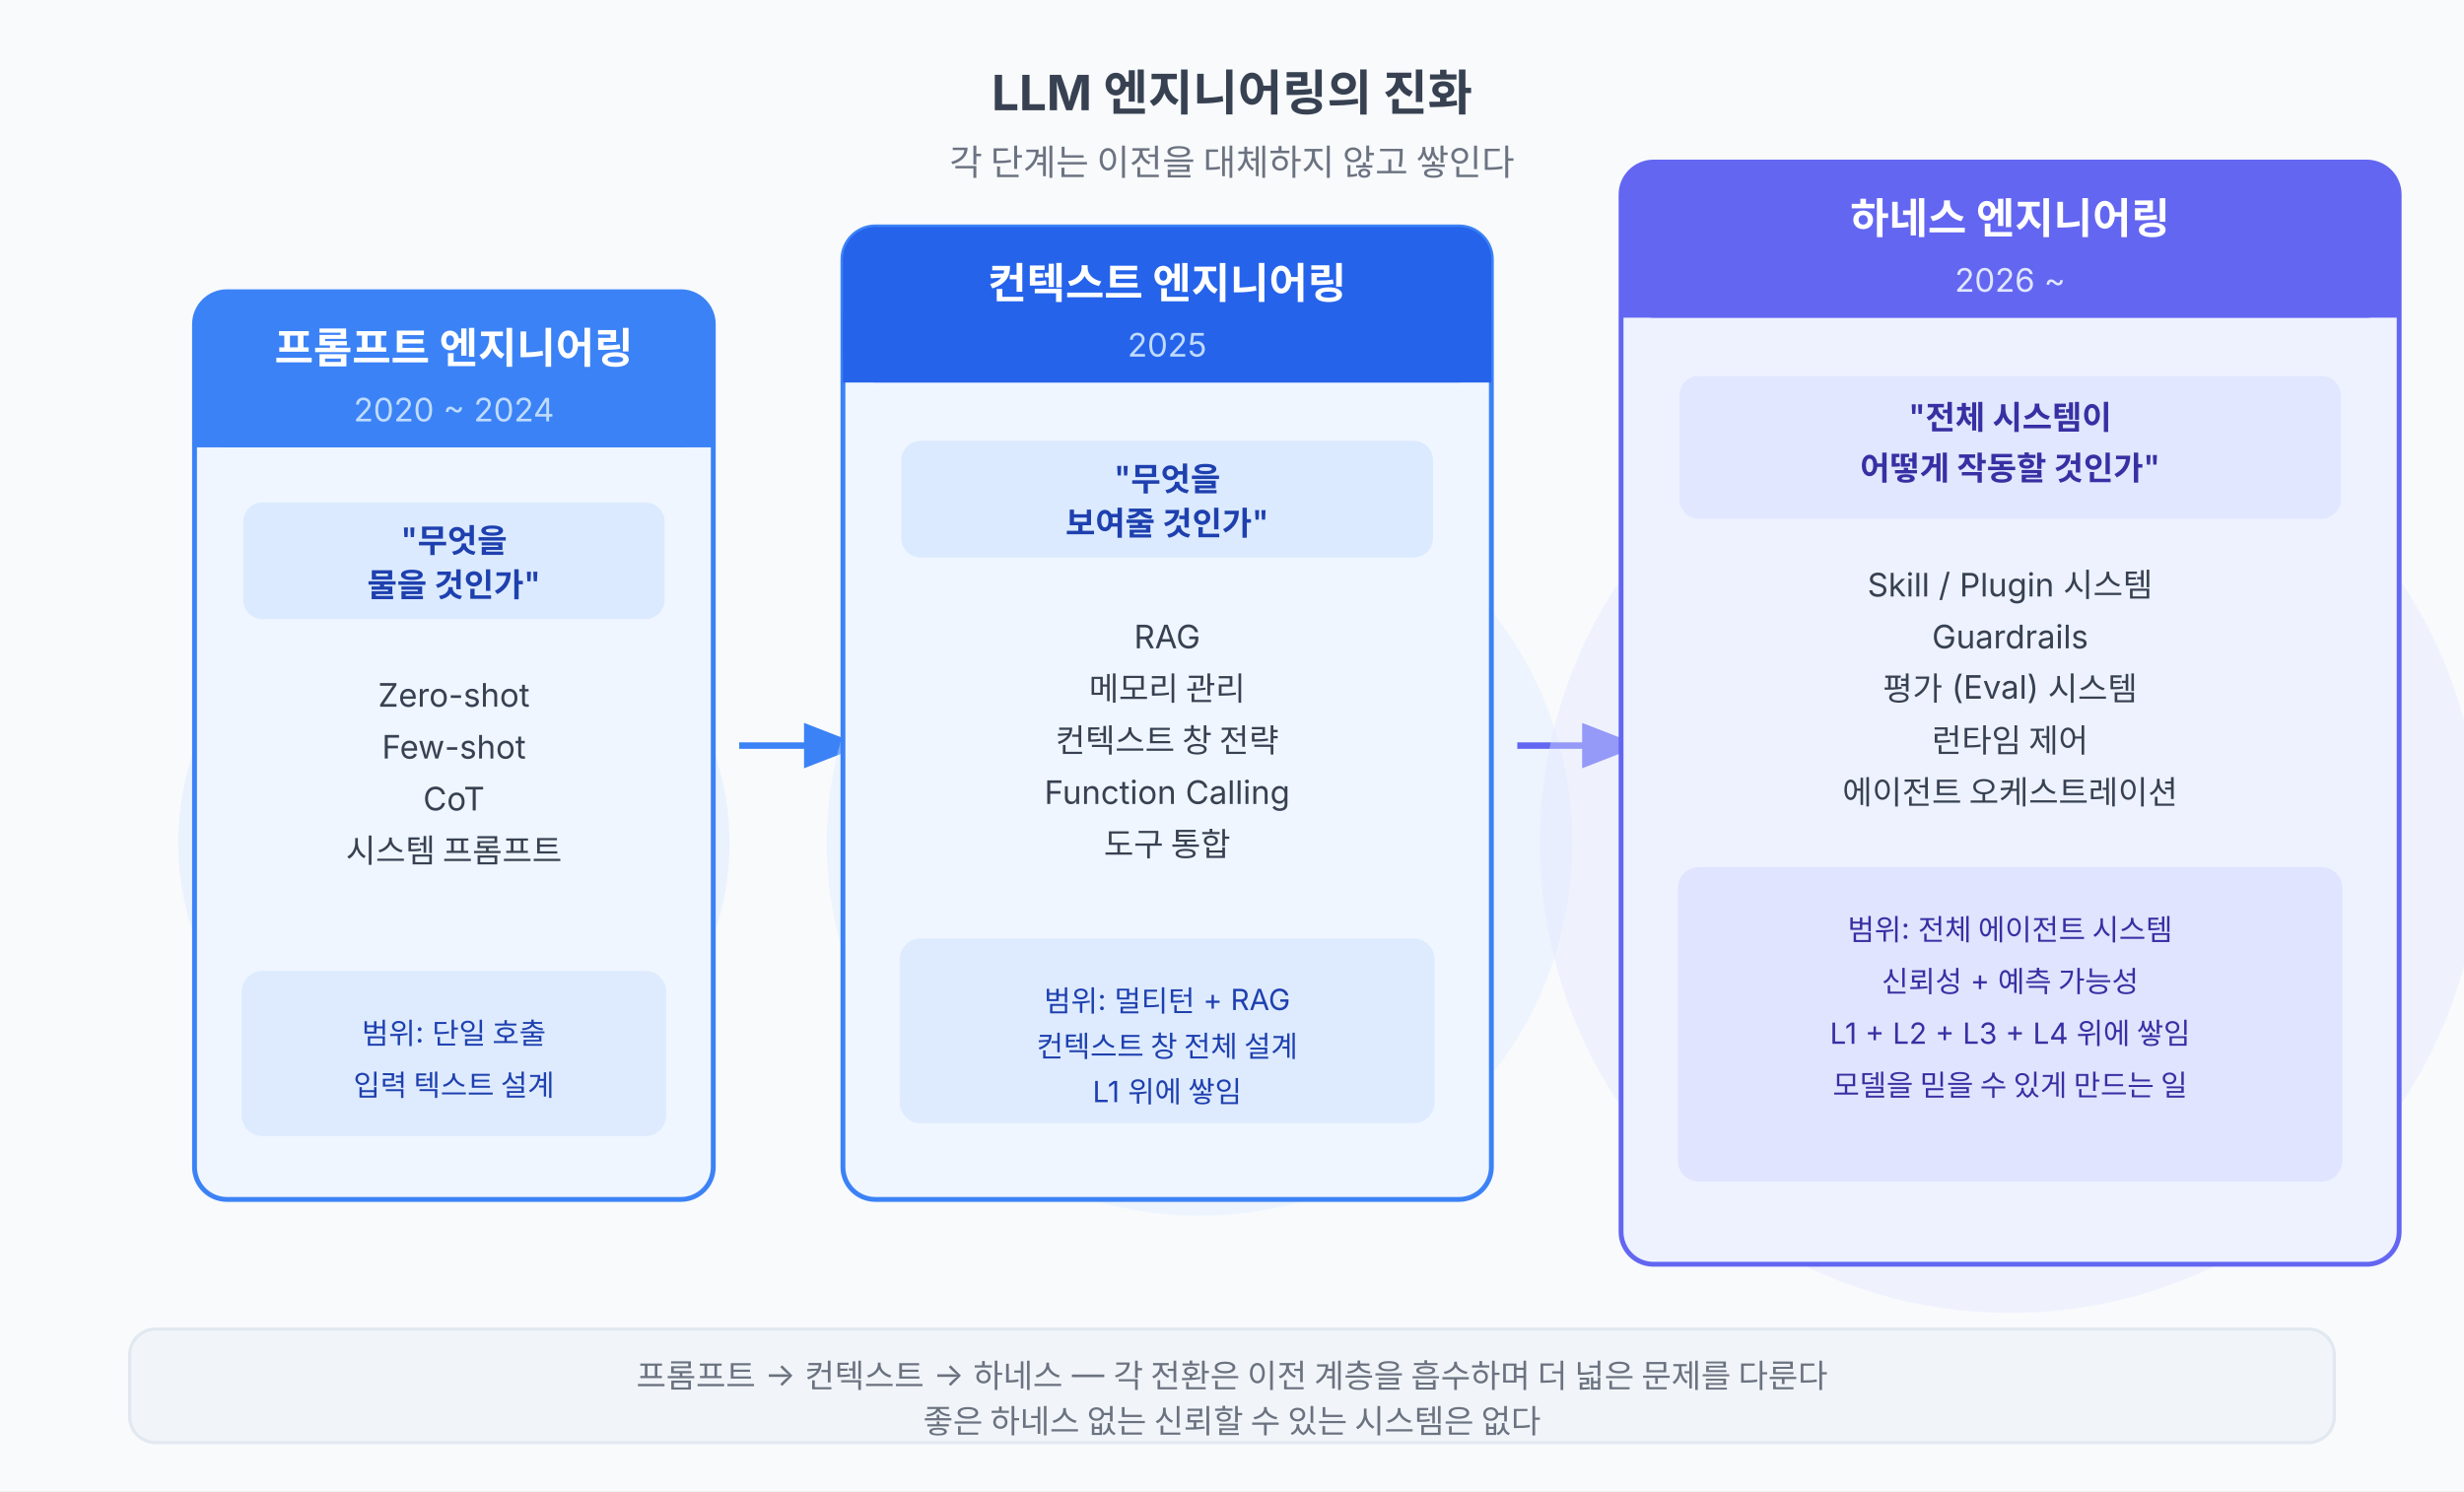
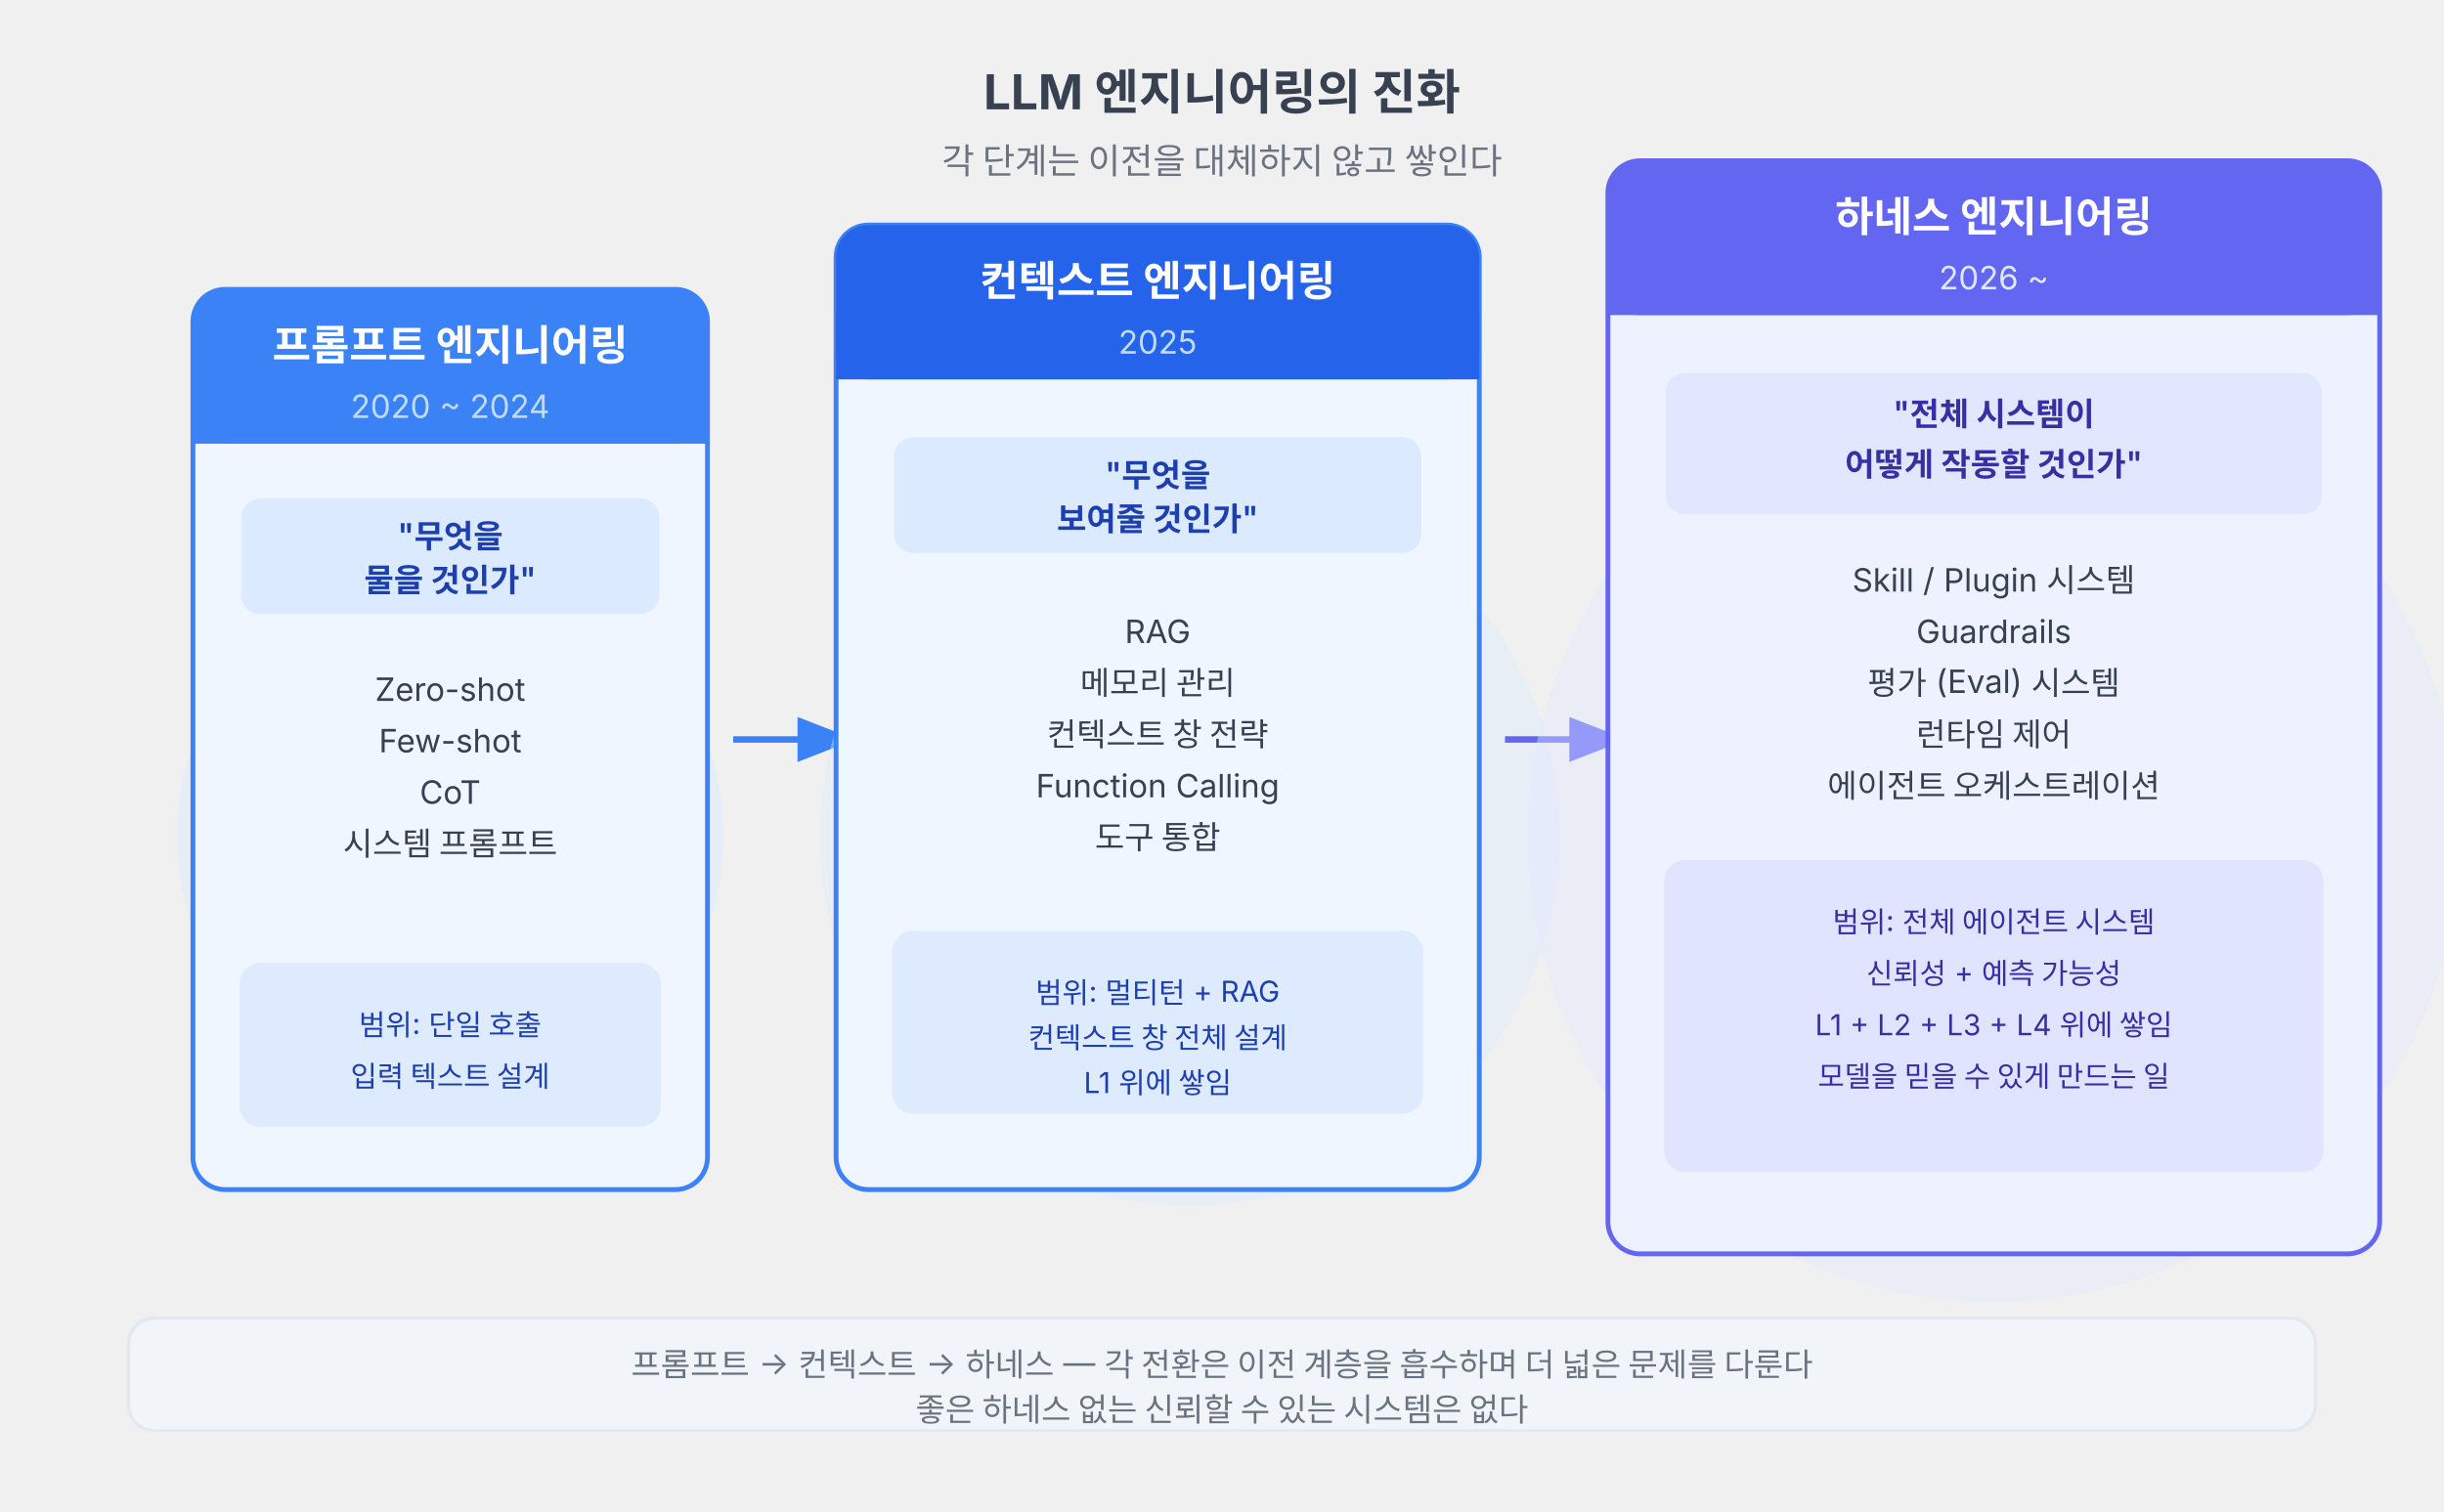
- <svg xmlns="http://www.w3.org/2000/svg" viewBox="0 0 760 460" font-family="system-ui, -apple-system, sans-serif">
+ <svg xmlns="http://www.w3.org/2000/svg" viewBox="0 0 760 470" font-family="system-ui, -apple-system, sans-serif">
  <defs>
    <marker id="arrow" markerWidth="9" markerHeight="9" refX="7" refY="3.5" orient="auto">
      <path d="M0,0 L0,7 L9,3.5 z" fill="#3B82F6" />
    </marker>
    <marker id="arrow2" markerWidth="9" markerHeight="9" refX="7" refY="3.5" orient="auto">
      <path d="M0,0 L0,7 L9,3.5 z" fill="#6366F1" />
    </marker>
  </defs>
-   <rect width="760" height="460" fill="#F8FAFC" />
  <text x="380" y="34" text-anchor="middle" font-size="15" font-weight="700" fill="#374151">LLM 엔지니어링의 진화</text>
  <text x="380" y="54" text-anchor="middle" font-size="11" fill="#6B7280">각 단계는 이전을 대체하지 않고 쌓인다</text>
  <circle cx="140" cy="260" r="85" fill="#DBEAFE" opacity="0.5" />
  <rect x="60" y="90" width="160" height="280" rx="10" fill="#EFF6FF" stroke="#3B82F6" stroke-width="1.5" />
  <rect x="60" y="90" width="160" height="48" rx="10" fill="#3B82F6" />
  <rect x="60" y="118" width="160" height="20" rx="0" fill="#3B82F6" />
  <text x="140" y="112" text-anchor="middle" font-size="13" font-weight="700" fill="white">프롬프트 엔지니어링</text>
  <text x="140" y="130" text-anchor="middle" font-size="10" fill="#BFDBFE">2020 ~ 2024</text>
  <rect x="75" y="155" width="130" height="36" rx="6" fill="#DBEAFE" />
  <text x="140" y="170" text-anchor="middle" font-size="10" fill="#1E40AF" font-weight="600">"무엇을</text>
  <text x="140" y="184" text-anchor="middle" font-size="10" fill="#1E40AF" font-weight="600">물을 것인가"</text>
  <text x="140" y="218" text-anchor="middle" font-size="10" fill="#374151">Zero-shot</text>
  <text x="140" y="234" text-anchor="middle" font-size="10" fill="#374151">Few-shot</text>
  <text x="140" y="250" text-anchor="middle" font-size="10" fill="#374151">CoT</text>
  <text x="140" y="266" text-anchor="middle" font-size="10" fill="#374151">시스템 프롬프트</text>
  <rect x="75" y="300" width="130" height="50" rx="6" fill="#3B82F6" opacity="0.1" stroke="#3B82F6" stroke-width="1" />
  <text x="140" y="322" text-anchor="middle" font-size="9" fill="#1E40AF">범위: 단일 호출</text>
  <text x="140" y="338" text-anchor="middle" font-size="9" fill="#1E40AF">입력 텍스트 설계</text>
  <line x1="228" y1="230" x2="262" y2="230" stroke="#3B82F6" stroke-width="2" marker-end="url(#arrow)" />
  <circle cx="370" cy="260" r="115" fill="#DBEAFE" opacity="0.4" />
  <rect x="260" y="70" width="200" height="300" rx="10" fill="#EFF6FF" stroke="#3B82F6" stroke-width="1.5" />
  <rect x="260" y="70" width="200" height="48" rx="10" fill="#2563EB" />
  <rect x="260" y="98" width="200" height="20" rx="0" fill="#2563EB" />
  <text x="360" y="92" text-anchor="middle" font-size="13" font-weight="700" fill="white">컨텍스트 엔지니어링</text>
  <text x="360" y="110" text-anchor="middle" font-size="10" fill="#BFDBFE">2025</text>
  <rect x="278" y="136" width="164" height="36" rx="6" fill="#DBEAFE" />
  <text x="360" y="151" text-anchor="middle" font-size="10" fill="#1E40AF" font-weight="600">"무엇을</text>
  <text x="360" y="165" text-anchor="middle" font-size="10" fill="#1E40AF" font-weight="600">보여줄 것인가"</text>
  <text x="360" y="200" text-anchor="middle" font-size="10" fill="#374151">RAG</text>
  <text x="360" y="216" text-anchor="middle" font-size="10" fill="#374151">메모리 관리</text>
  <text x="360" y="232" text-anchor="middle" font-size="10" fill="#374151">컨텍스트 창 전략</text>
  <text x="360" y="248" text-anchor="middle" font-size="10" fill="#374151">Function Calling</text>
  <text x="360" y="264" text-anchor="middle" font-size="10" fill="#374151">도구 통합</text>
  <rect x="278" y="290" width="164" height="56" rx="6" fill="#3B82F6" opacity="0.1" stroke="#3B82F6" stroke-width="1" />
  <text x="360" y="312" text-anchor="middle" font-size="9" fill="#1E40AF">범위: 멀티턴 + RAG</text>
  <text x="360" y="326" text-anchor="middle" font-size="9" fill="#1E40AF">컨텍스트 창 전체 설계</text>
  <text x="360" y="340" text-anchor="middle" font-size="9" fill="#1E40AF">L1 위에 쌓임</text>
  <line x1="468" y1="230" x2="502" y2="230" stroke="#6366F1" stroke-width="2" marker-end="url(#arrow2)" />
  <circle cx="620" cy="260" r="145" fill="#E0E7FF" opacity="0.4" />
  <rect x="500" y="50" width="240" height="340" rx="10" fill="#EEF2FF" stroke="#6366F1" stroke-width="1.5" />
  <rect x="500" y="50" width="240" height="48" rx="10" fill="#6366F1" />
  <rect x="500" y="78" width="240" height="20" rx="0" fill="#6366F1" />
  <text x="620" y="72" text-anchor="middle" font-size="13" font-weight="700" fill="white">하네스 엔지니어링</text>
  <text x="620" y="90" text-anchor="middle" font-size="10" fill="#E0E7FF">2026 ~</text>
  <rect x="518" y="116" width="204" height="44" rx="6" fill="#E0E7FF" />
  <text x="620" y="132" text-anchor="middle" font-size="10" fill="#3730A3" font-weight="600">"전체 시스템이</text>
  <text x="620" y="148" text-anchor="middle" font-size="10" fill="#3730A3" font-weight="600">어떻게 작동할 것인가"</text>
  <text x="620" y="184" text-anchor="middle" font-size="10" fill="#374151">Skill / Plugin 시스템</text>
  <text x="620" y="200" text-anchor="middle" font-size="10" fill="#374151">Guardrails</text>
  <text x="620" y="216" text-anchor="middle" font-size="10" fill="#374151">평가 (Eval) 시스템</text>
  <text x="620" y="232" text-anchor="middle" font-size="10" fill="#374151">런타임 제어</text>
  <text x="620" y="248" text-anchor="middle" font-size="10" fill="#374151">에이전트 오케스트레이션</text>
  <rect x="518" y="268" width="204" height="96" rx="6" fill="#6366F1" opacity="0.1" stroke="#6366F1" stroke-width="1" />
  <text x="620" y="290" text-anchor="middle" font-size="9" fill="#3730A3">범위: 전체 에이전트 시스템</text>
  <text x="620" y="306" text-anchor="middle" font-size="9" fill="#3730A3">신뢰성 + 예측 가능성</text>
  <text x="620" y="322" text-anchor="middle" font-size="9" fill="#3730A3">L1 + L2 + L3 + L4 위에 쌓임</text>
  <text x="620" y="338" text-anchor="middle" font-size="9" fill="#3730A3">모델을 믿을 수 있게 만드는 일</text>
  <rect x="40" y="410" width="680" height="35" rx="8" fill="#F1F5F9" stroke="#E2E8F0" stroke-width="1" />
  <text x="380" y="428" text-anchor="middle" font-size="10" fill="#6B7280">프롬프트 → 컨텍스트 → 하네스 — 각 전환은 이전 계층을 흡수하며 더 넓은 문제를 다룬다</text>
  <text x="380" y="442" text-anchor="middle" font-size="10" fill="#6B7280">좋은 하네스 없는 신뢰할 수 있는 시스템은 없다</text>
</svg>
